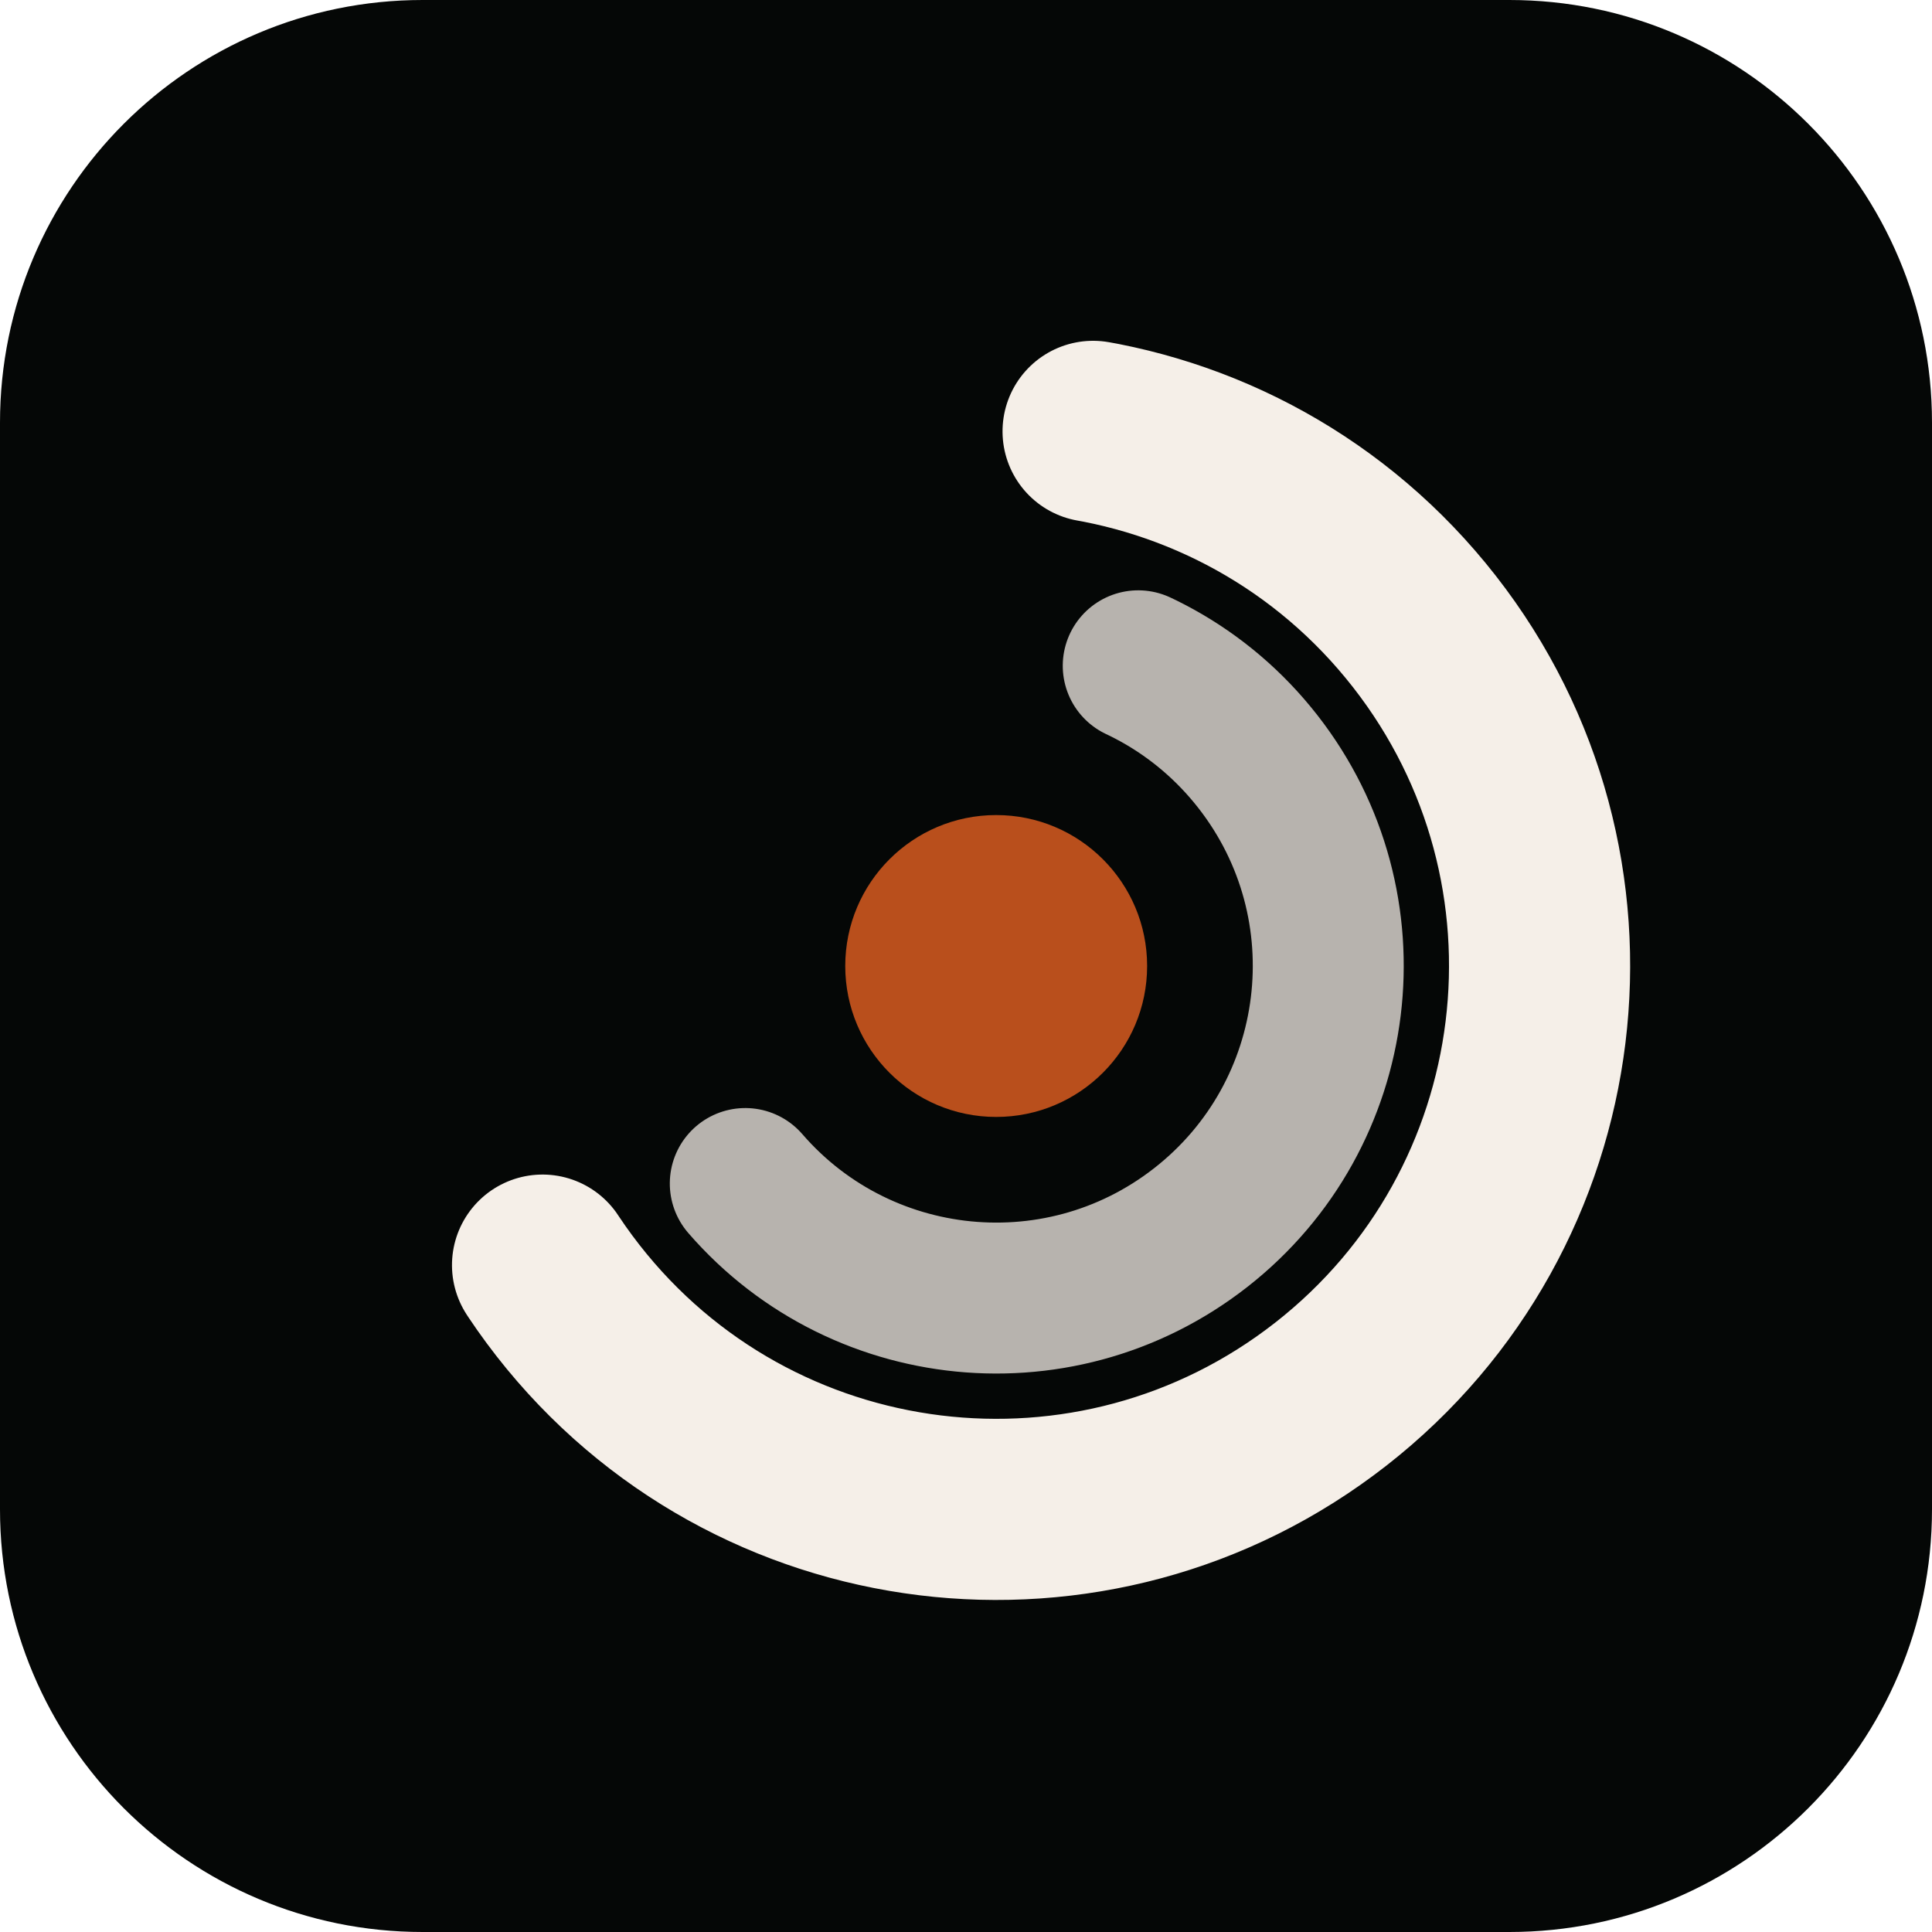
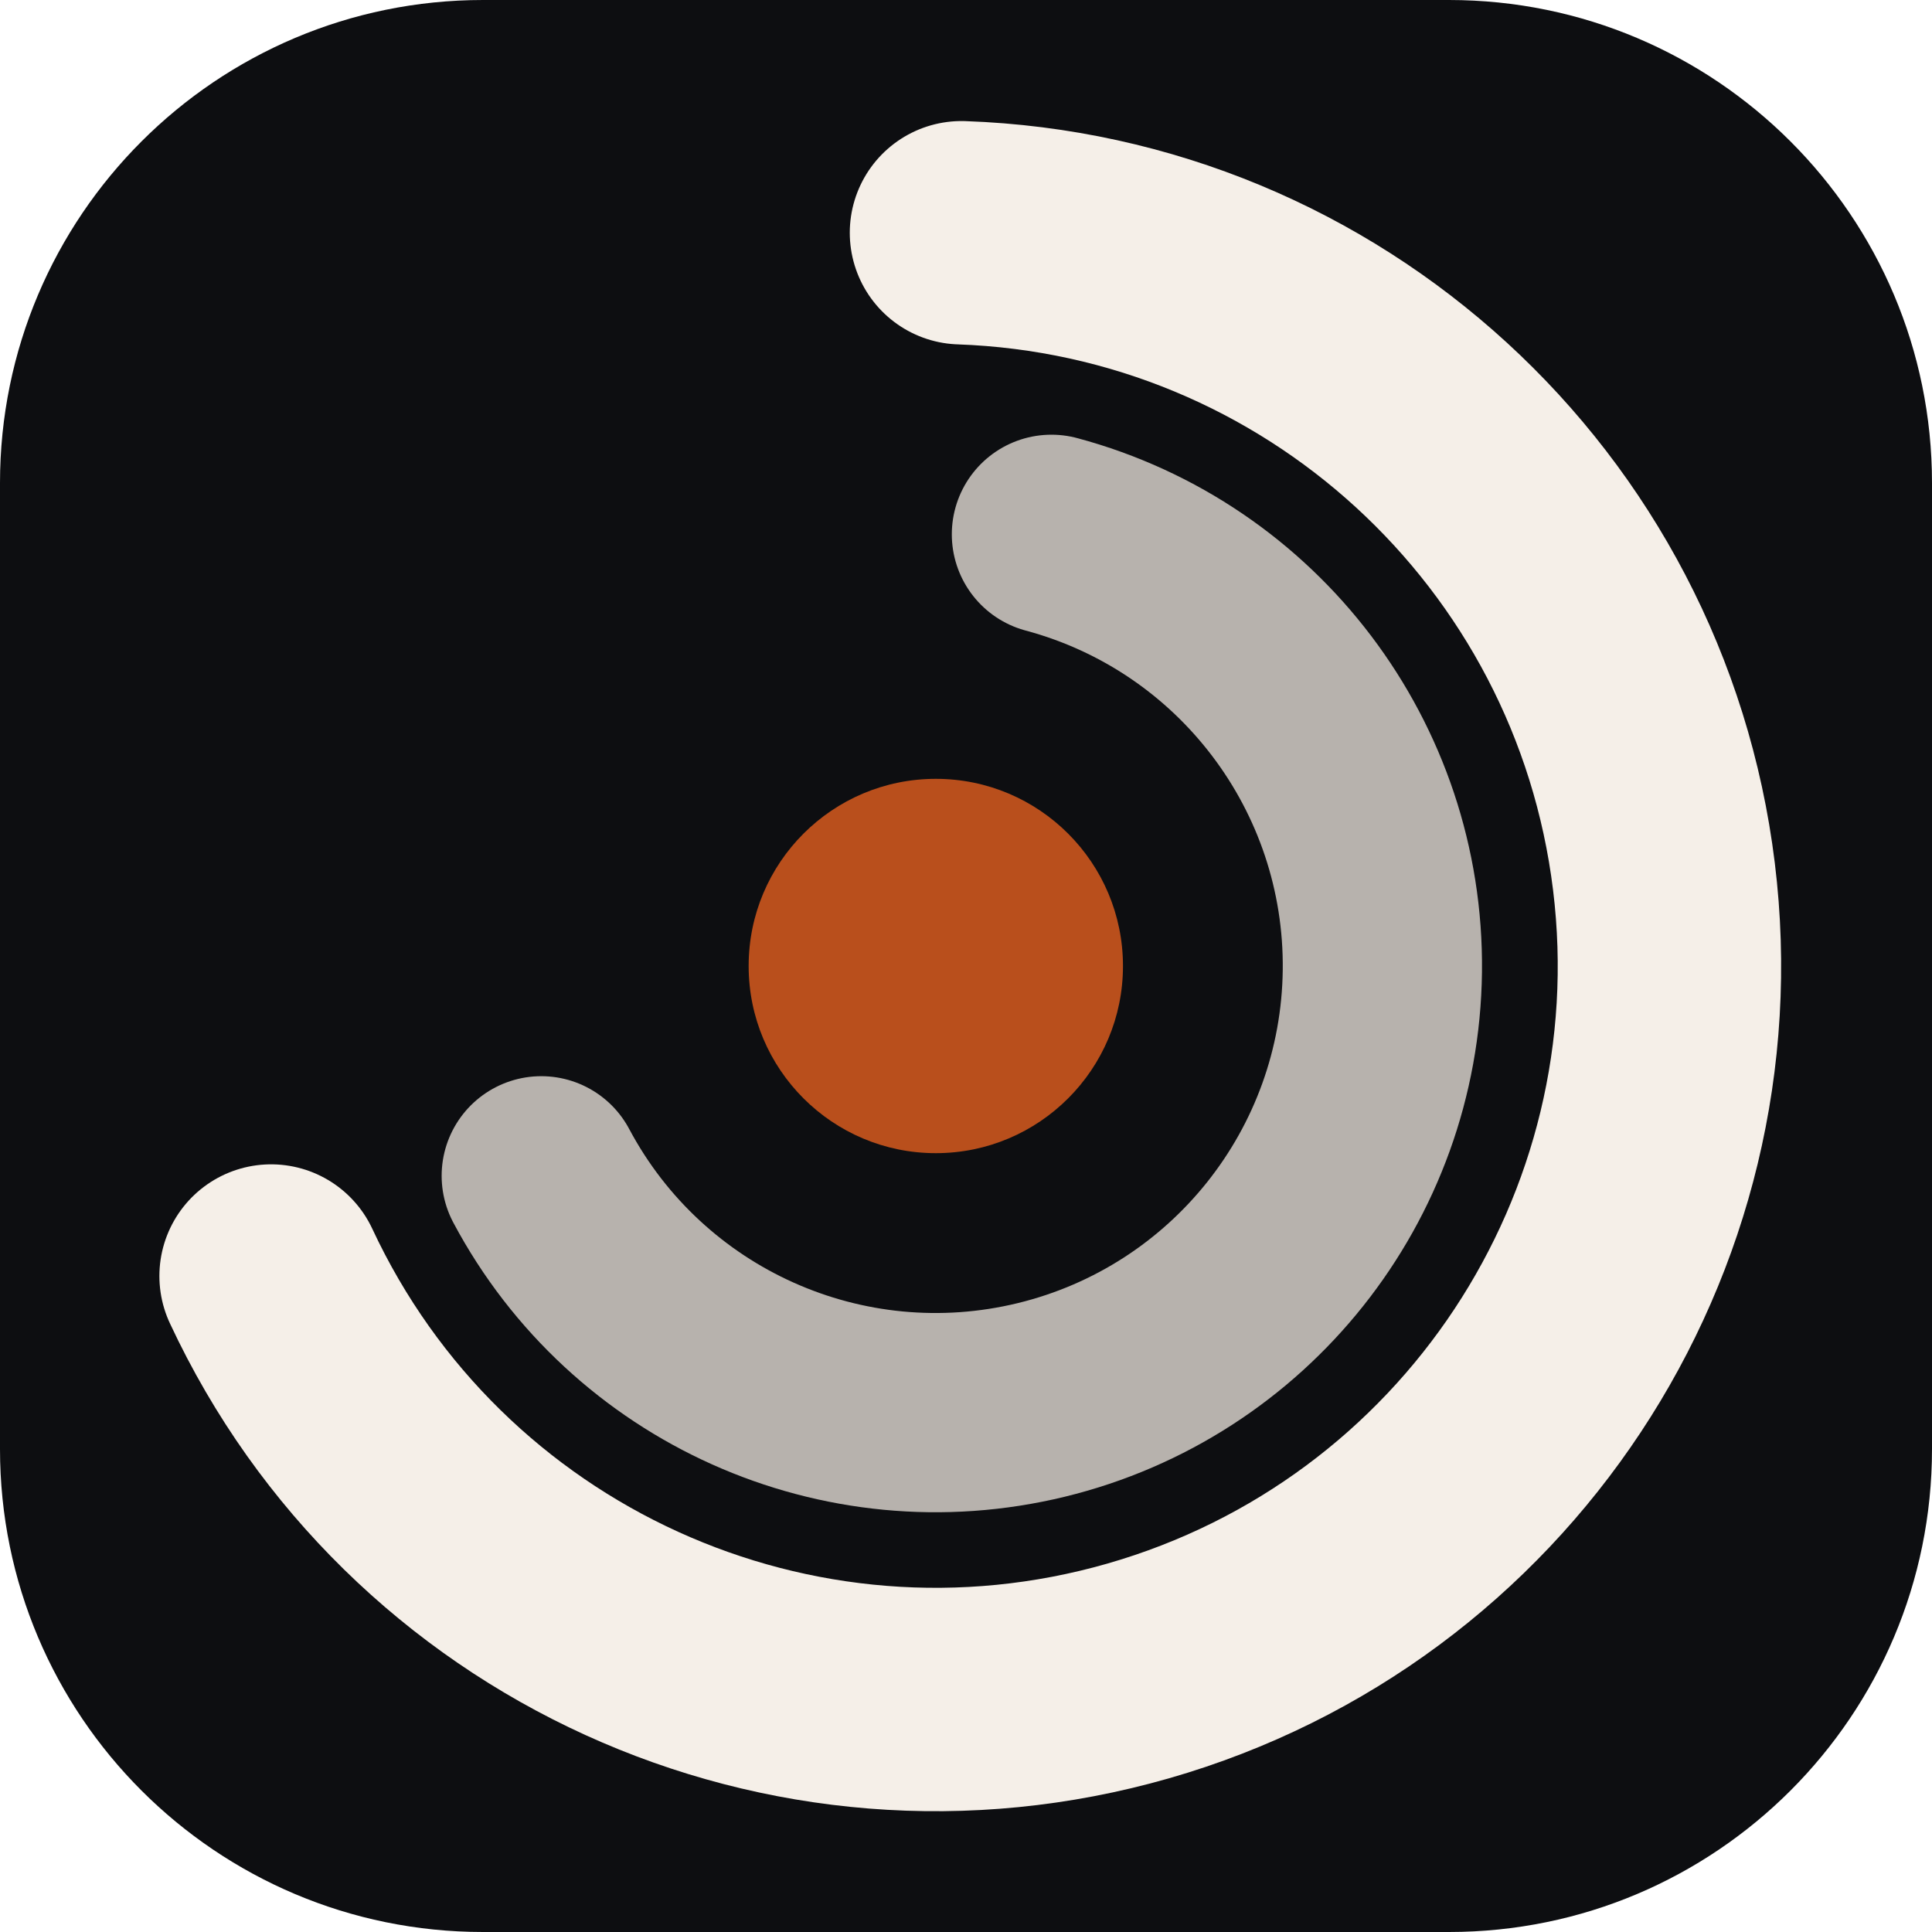
<svg xmlns="http://www.w3.org/2000/svg" viewBox="0 0 64 64">
-   <rect width="64" height="64" rx="14" fill="#050706" />
-   <circle cx="33" cy="32" r="18" fill="none" stroke="#f5efe8" stroke-width="6" stroke-linecap="round" stroke-dasharray="58 42" transform="rotate(-38 33 32)" />
-   <circle cx="33" cy="32" r="11" fill="none" stroke="#f5efe8" stroke-width="5" stroke-linecap="round" stroke-dasharray="34 30" transform="rotate(-38 33 32)" opacity="0.74" />
-   <circle cx="33" cy="32" r="5" fill="#b94f1c" />
+   <rect width="64" height="64" rx="16" fill="#0d0e11" />
+   <circle cx="31.0" cy="32.0" r="6.2" fill="#b94f1c" />
+   <path d="M 34.83 17.70 A 14.80 14.80 0 1 1 17.93 38.95" fill="none" stroke="#b7b2ad" stroke-width="6.6" stroke-linecap="round" />
+   <path d="M 31.85 7.71 A 24.30 24.30 0 1 1 8.98 42.27" fill="none" stroke="#f5efe8" stroke-width="7.4" stroke-linecap="round" />
</svg>
